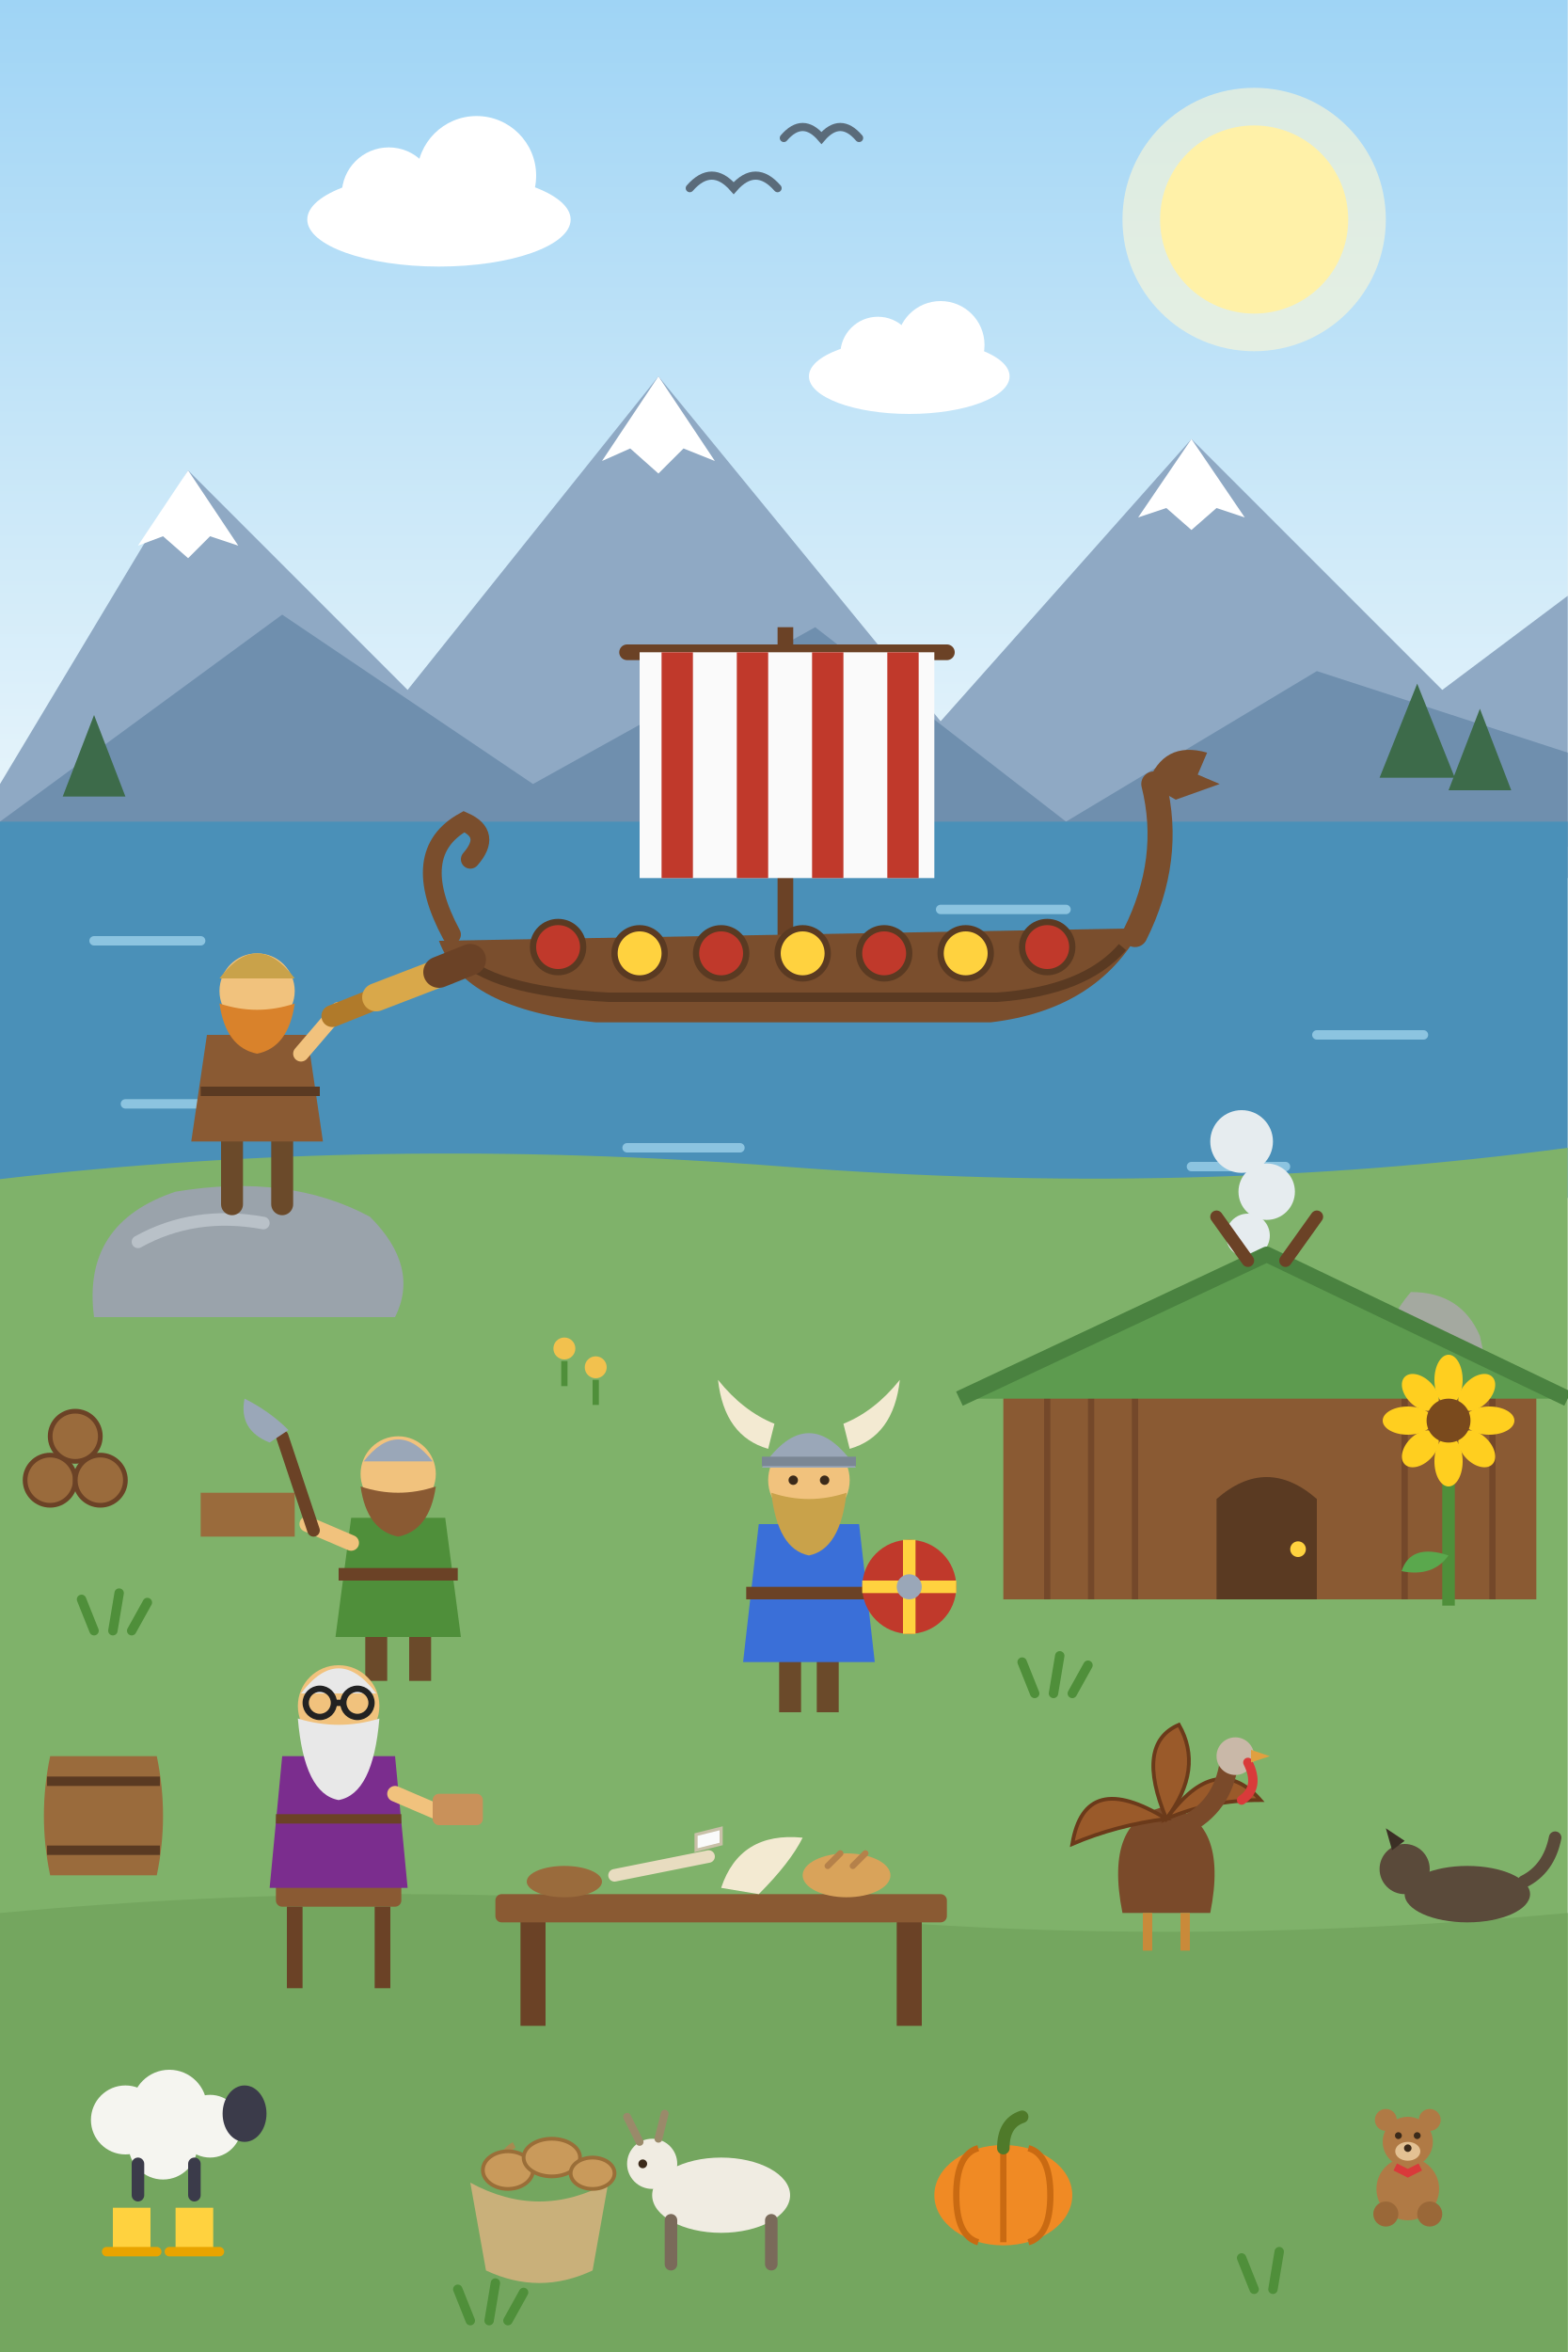
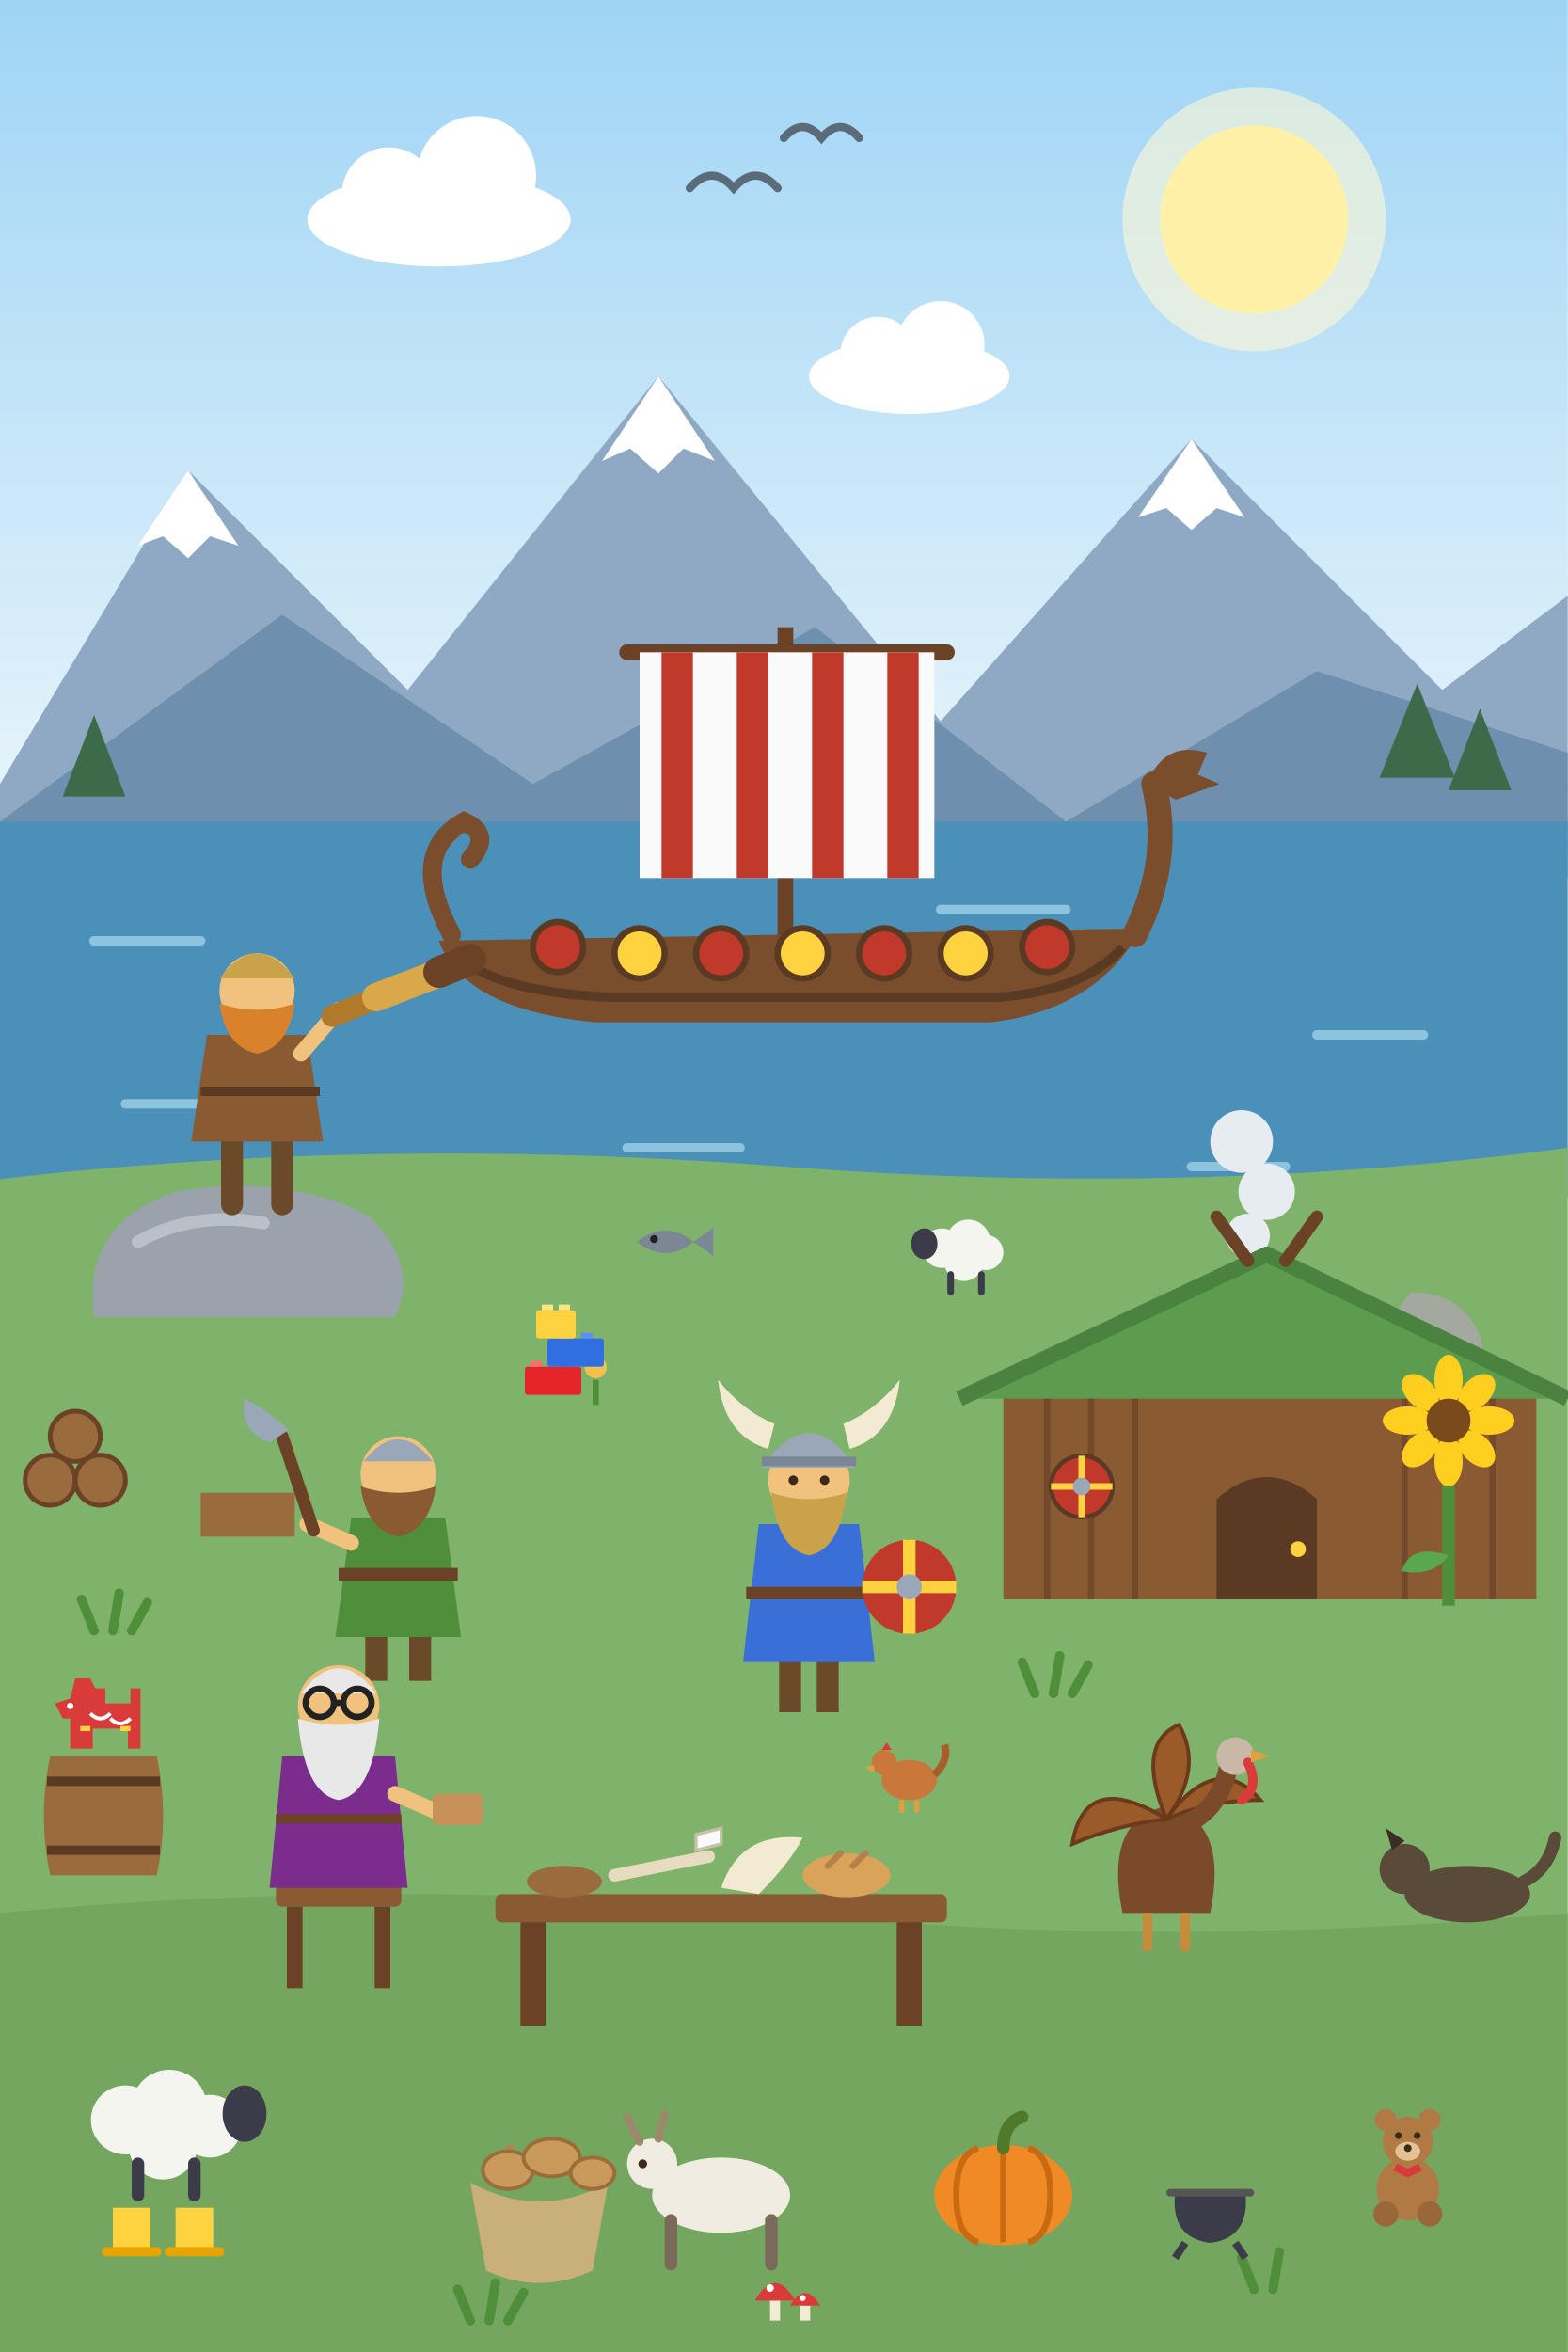
<svg xmlns="http://www.w3.org/2000/svg" width="500" height="750" viewBox="0 0 500 750">
  <defs>
    <linearGradient id="sky" x1="0" y1="0" x2="0" y2="1">
      <stop offset="0" stop-color="#9fd4f5" />
      <stop offset="1" stop-color="#eaf6fb" />
    </linearGradient>
  </defs>
  <rect width="500" height="270" fill="url(#sky)" />
  <circle cx="400" cy="70" r="42" fill="#fff8d6" opacity="0.6" />
  <g data-anim="sun" fill="#fff1a8">
    <circle cx="400" cy="70" r="30" />
  </g>
  <g data-anim="clouds" fill="#fff">
    <ellipse cx="140" cy="70" rx="42" ry="15" />
    <circle cx="124" cy="62" r="15" />
    <circle cx="152" cy="56" r="19" />
    <ellipse cx="290" cy="120" rx="32" ry="12" />
    <circle cx="280" cy="113" r="12" />
    <circle cx="300" cy="110" r="14" />
  </g>
  <g data-anim="gulls">
    <path d="M220 60q7-8 14 0q7-8 14 0M250 44q6-7 12 0q6-7 12 0" fill="none" stroke="#5a6b7a" stroke-width="2.6" stroke-linecap="round" />
  </g>
  <path d="M0 250L60 150 130 220 210 120 300 230 380 140 460 220 500 190V270H0Z" fill="#8fa9c4" />
  <g fill="#fff">
    <path d="M60 150l-16 24 8-3 8 7 7-7 9 3Z" />
    <path d="M210 120l-18 27 9-4 9 8 8-8 10 4Z" />
    <path d="M380 140l-17 25 9-3 8 7 8-7 9 3Z" />
  </g>
  <path d="M0 262L90 196 170 250 260 200 340 262 420 214 500 240V280H0Z" fill="#6f8fae" />
  <g fill="#3d6b4a">
    <path d="M440 248l12-30 12 30Z" />
    <path d="M462 252l10-26 10 26Z" />
    <path d="M20 254l10-26 10 26Z" />
  </g>
  <rect y="262" width="500" height="120" fill="#4a90b8" />
  <g data-anim="water">
    <path d="M30 300h34M300 290h40M420 330h34M40 352h26M200 366h36M380 372h30" stroke="#8cc4e0" stroke-width="3" stroke-linecap="round" />
  </g>
  <g data-anim="longship">
    <rect x="248" y="200" width="5" height="104" fill="#6b4226" />
    <path d="M200 208h102" stroke="#6b4226" stroke-width="5" stroke-linecap="round" />
    <rect x="204" y="208" width="94" height="72" fill="#fafafa" />
    <path d="M216 208v72M240 208v72M264 208v72M288 208v72" stroke="#c0392b" stroke-width="10" />
    <path d="M140 300q8 22 50 26h126q34-4 48-30Z" fill="#7a4e2d" />
    <path d="M146 304q10 12 48 14h124q28-2 40-16" fill="none" stroke="#5a3a22" stroke-width="3" />
    <path d="M362 298q12-24 6-48" fill="none" stroke="#7a4e2d" stroke-width="8" stroke-linecap="round" />
    <path d="M366 250q5-14 19-10l-3 7 7 3-14 5Z" fill="#7a4e2d" />
    <path d="M144 298q-14-26 4-36q9 4 2 12" fill="none" stroke="#7a4e2d" stroke-width="6" stroke-linecap="round" />
    <g stroke="#5a3a22" stroke-width="2">
      <circle cx="178" cy="302" r="8" fill="#c0392b" />
      <circle cx="204" cy="304" r="8" fill="#ffd23f" />
      <circle cx="230" cy="304" r="8" fill="#c0392b" />
      <circle cx="256" cy="304" r="8" fill="#ffd23f" />
      <circle cx="282" cy="304" r="8" fill="#c0392b" />
      <circle cx="308" cy="304" r="8" fill="#ffd23f" />
      <circle cx="334" cy="302" r="8" fill="#c0392b" />
    </g>
  </g>
  <path d="M0 376q120-14 250-4t250-6V750H0Z" fill="#7fb26a" />
  <path d="M0 610q130-12 250 0t250 0V750H0Z" fill="#74a65f" />
  <path d="M30 520l-4-10M36 520l2-12M42 520l5-9M330 540l-4-10M336 540l2-12M342 540l5-9M150 740l-4-10M156 740l2-12M162 740l5-9M400 730l-4-10M406 730l2-12" stroke="#4f8f3a" stroke-width="3" stroke-linecap="round" />
  <path d="M30 420q-4-30 26-40q36-6 62 8q16 16 8 32Z" fill="#9aa3ab" />
  <path d="M44 396q18-10 40-6" stroke="#b9c1c8" stroke-width="4" fill="none" stroke-linecap="round" />
  <path d="M74 384v-22M90 384v-22" stroke="#6b4a2a" stroke-width="7" stroke-linecap="round" />
  <path d="M66 330h32l5 34h-42Z" fill="#8a5a33" />
  <path d="M64 348h38" stroke="#5a3a22" stroke-width="3" />
  <circle cx="82" cy="316" r="12" fill="#f1c27d" />
  <path d="M70 320q12 4 24 0q-2 14-12 16q-10-2-12-16Z" fill="#d9822b" />
  <path d="M70 312q12-16 24 0Z" fill="#c9a24a" />
  <path d="M96 336l12-14" stroke="#f1c27d" stroke-width="5" stroke-linecap="round" />
  <path d="M440 470q-6-40 10-58q16 0 22 14q6 26 0 44Z" fill="#a4a9a0" />
  <path d="M452 426q8 10 2 20q-6 8 2 16M462 432l-6 6" stroke="#c0392b" stroke-width="2.4" fill="none" stroke-linecap="round" />
  <g data-anim="smoke" fill="#e6ecef">
    <circle cx="398" cy="394" r="7" />
    <circle cx="404" cy="380" r="9" />
    <circle cx="396" cy="364" r="10" />
  </g>
  <rect x="320" y="440" width="170" height="70" fill="#8a5a33" />
  <path d="M334 440v70M348 440v70M362 440v70M448 440v70M462 440v70M476 440v70" stroke="#74482a" stroke-width="2" />
  <path d="M306 446L404 400 500 446Z" fill="#5d9b4f" />
  <path d="M306 446L404 400 500 446" fill="none" stroke="#4a8240" stroke-width="5" stroke-linejoin="round" />
  <path d="M398 402l-10-14M410 402l10-14" stroke="#6b4226" stroke-width="4" stroke-linecap="round" />
  <path d="M388 510v-32q16-14 32 0v32Z" fill="#5a3a22" />
  <circle cx="414" cy="494" r="2.5" fill="#ffd23f" />
  <path d="M252 528v18M264 528v18" stroke="#6b4a2a" stroke-width="7" />
  <path d="M242 486h32l5 44h-42Z" fill="#3a6fd8" />
  <path d="M238 508h40" stroke="#6b4226" stroke-width="4" />
  <circle cx="290" cy="506" r="15" fill="#c0392b" />
  <path d="M290 491v30M275 506h30" stroke="#ffd23f" stroke-width="4" />
  <circle cx="290" cy="506" r="4" fill="#9aa7b8" />
  <circle cx="258" cy="472" r="13" fill="#f1c27d" />
  <path d="M246 476q12 4 24 0q-2 18-12 20q-10-2-12-20Z" fill="#c9a24a" />
  <circle cx="253" cy="472" r="1.5" fill="#3b2a1a" />
  <circle cx="263" cy="472" r="1.5" fill="#3b2a1a" />
  <g fill="#9a6b3c" stroke="#6b4226" stroke-width="1.5">
    <circle cx="16" cy="472" r="8" />
    <circle cx="32" cy="472" r="8" />
    <circle cx="24" cy="458" r="8" />
  </g>
  <rect x="64" y="476" width="30" height="14" fill="#9a6b3c" />
  <path d="M120 520v16M134 520v16" stroke="#6b4a2a" stroke-width="7" />
  <path d="M112 484h30l5 38h-40Z" fill="#4f8f3a" />
  <path d="M108 502h38" stroke="#6b4226" stroke-width="4" />
  <circle cx="127" cy="470" r="12" fill="#f1c27d" />
  <path d="M115 474q12 4 24 0q-2 14-12 16q-10-2-12-16Z" fill="#8a5a33" />
  <path d="M116 466q11-14 22 0Z" fill="#9aa7b8" />
  <g data-anim="axe">
    <path d="M112 492l-14-6" stroke="#f1c27d" stroke-width="5" stroke-linecap="round" />
    <path d="M100 488l-10-30" stroke="#6b4226" stroke-width="4" stroke-linecap="round" />
    <path d="M86 460q-10-4-8-14q8 4 14 10Z" fill="#9aa7b8" />
  </g>
  <rect x="166" y="612" width="8" height="34" fill="#6b4226" />
  <rect x="286" y="612" width="8" height="34" fill="#6b4226" />
  <rect x="158" y="604" width="144" height="9" rx="2" fill="#8a5a33" />
  <ellipse cx="270" cy="598" rx="14" ry="7" fill="#d9a35a" />
  <path d="M264 595l4-4M272 595l4-4" stroke="#b5814a" stroke-width="2" stroke-linecap="round" />
  <path d="M230 602q6-18 26-16q-4 8-14 18Z" fill="#f3ead2" />
  <ellipse cx="180" cy="600" rx="12" ry="5" fill="#9a6b3c" />
  <rect x="88" y="600" width="40" height="8" rx="2" fill="#8a5a33" />
  <path d="M94 608v26M122 608v26" stroke="#6b4226" stroke-width="5" />
  <path d="M90 560h36l4 42h-44Z" fill="#7b2d8e" />
  <path d="M88 580h40" stroke="#6b4226" stroke-width="3" />
  <circle cx="108" cy="544" r="13" fill="#f1c27d" />
  <path d="M95 548q13 4 26 0q-2 24-13 26q-11-2-13-26Z" fill="#e8e8e8" />
  <path d="M96 540q12-16 24 0" fill="#e8e8e8" />
  <path d="M126 572l14 6" stroke="#f1c27d" stroke-width="5" stroke-linecap="round" />
  <rect x="138" y="572" width="16" height="10" rx="2" fill="#c9915a" />
  <path d="M16 560q-4 19 0 38h34q4-19 0-38Z" fill="#9a6b3c" />
  <path d="M15 568h36M15 590h36" stroke="#5a3a22" stroke-width="3" />
  <g data-anim="goat">
    <ellipse cx="230" cy="700" rx="22" ry="12" fill="#f0ece2" />
    <path d="M214 708v14M246 708v14" stroke="#7a6a5a" stroke-width="4" stroke-linecap="round" />
    <circle cx="208" cy="690" r="8" fill="#f0ece2" />
    <path d="M204 683l-4-8M210 682l2-8" stroke="#9a8a6a" stroke-width="2.5" stroke-linecap="round" />
    <circle cx="205" cy="690" r="1.4" fill="#3b2a1a" />
  </g>
  <g data-anim="dog-tail">
    <path d="M486 600q8-4 10-14" fill="none" stroke="#5a4a3a" stroke-width="4" stroke-linecap="round" />
  </g>
  <ellipse cx="468" cy="604" rx="20" ry="9" fill="#5a4a3a" />
  <circle cx="448" cy="596" r="8" fill="#5a4a3a" />
  <path d="M444 590l-2-7 6 4Z" fill="#3b2f25" />
  <g data-anim="sheep">
    <g fill="#f5f5f0">
      <circle cx="40" cy="676" r="11" />
      <circle cx="54" cy="672" r="12" />
      <circle cx="67" cy="678" r="10" />
      <circle cx="52" cy="684" r="11" />
    </g>
    <path d="M44 690v10M62 690v10" stroke="#3b3b4a" stroke-width="4" stroke-linecap="round" />
    <ellipse cx="78" cy="674" rx="7" ry="9" fill="#3b3b4a" />
  </g>
  <g fill="#f2c14e">
    <circle cx="180" cy="430" r="3.5" />
    <circle cx="190" cy="436" r="3.5" />
    <circle cx="330" cy="700" r="3.5" />
  </g>
  <path d="M180 434v8M190 440v8M330 704v8" stroke="#4f8f3a" stroke-width="2" />
  <g id="telescope">
    <path d="M106 324l40-16" stroke="#b07a2a" stroke-width="7" stroke-linecap="round" />
    <path d="M120 318l26-10" stroke="#d9a84a" stroke-width="9" stroke-linecap="round" />
    <path d="M140 310l10-4" stroke="#6b4226" stroke-width="10" stroke-linecap="round" />
  </g>
  <g id="sunflower">
    <path d="M462 512v-46" stroke="#4f8f3a" stroke-width="4" />
    <path d="M462 496q-12-4-15 5q10 2 15-5Z" fill="#5aa84d" />
    <g fill="#ffcf1f">
      <ellipse cx="462" cy="440" rx="4.5" ry="8" />
      <ellipse cx="462" cy="466" rx="4.5" ry="8" />
      <ellipse cx="449" cy="453" rx="8" ry="4.5" />
      <ellipse cx="475" cy="453" rx="8" ry="4.5" />
      <ellipse cx="453" cy="444" rx="4.5" ry="7" transform="rotate(-45 453 444)" />
      <ellipse cx="471" cy="444" rx="4.5" ry="7" transform="rotate(45 471 444)" />
      <ellipse cx="453" cy="462" rx="4.5" ry="7" transform="rotate(45 453 462)" />
      <ellipse cx="471" cy="462" rx="4.5" ry="7" transform="rotate(-45 471 462)" />
    </g>
    <circle cx="462" cy="453" r="7" fill="#7a4a1d" />
  </g>
  <g id="helmet">
    <path d="M245 462q-14-4-16-22q8 10 18 14Z" fill="#f3ead2" />
    <path d="M271 462q14-4 16-22q-8 10-18 14Z" fill="#f3ead2" />
    <path d="M243 468q15-22 30 0Z" fill="#9aa7b8" />
    <path d="M243 466h30" stroke="#7b8794" stroke-width="3" />
  </g>
  <g id="glasses" fill="none" stroke="#222" stroke-width="2">
    <circle cx="102" cy="543" r="4.5" />
    <circle cx="114" cy="543" r="4.5" />
    <path d="M106.5 543h3" />
  </g>
  <g id="turkey" transform="translate(-40 20)">
    <path d="M398 590q-6-30 14-34q20 4 14 34Z" fill="#7a4a2a" />
    <g fill="#9a5a2a" stroke="#6b3a1a" stroke-width="1.2">
      <path d="M412 560q-26-16-30 8q14-6 30-8Z" />
      <path d="M412 560q-10-24 4-30q8 14-4 30Z" />
      <path d="M412 560q16-22 30-6q-16 0-30 6Z" />
    </g>
    <path d="M418 562q12-6 14-20" stroke="#7a4a2a" stroke-width="6" stroke-linecap="round" fill="none" />
    <circle cx="434" cy="540" r="6" fill="#c9b8a8" />
    <path d="M438 542q4 8-2 12" stroke="#d93a3a" stroke-width="3" fill="none" stroke-linecap="round" />
    <path d="M439 538l6 2-6 2Z" fill="#e0a040" />
    <path d="M406 590v12M418 590v12" stroke="#c98a3a" stroke-width="3" />
  </g>
  <g id="toothbrush">
    <path d="M196 598l30-6" stroke="#e8dcc0" stroke-width="4" stroke-linecap="round" />
    <path d="M222 590l8-2v-5l-8 2Z" fill="#fafafa" stroke="#c9c0a8" stroke-width="1" />
  </g>
  <g id="boots">
    <path d="M36 704v14h12v-14Z" fill="#ffd23f" />
    <path d="M56 704v14h12v-14Z" fill="#ffd23f" />
    <path d="M34 718h16M54 718h16" stroke="#e8a400" stroke-width="3" stroke-linecap="round" />
  </g>
  <g id="potatoes">
    <path d="M150 696q22 12 44 0l-5 28q-17 8-34 0Z" fill="#c9b07a" />
    <path d="M156 696q4-10 8-12M188 696q-4-10-8-12" stroke="#a88a50" stroke-width="2" fill="none" />
    <g fill="#c99a5b" stroke="#9a6e38" stroke-width="1.2">
      <ellipse cx="162" cy="692" rx="8" ry="6" />
      <ellipse cx="176" cy="688" rx="9" ry="6" />
      <ellipse cx="189" cy="693" rx="7" ry="5" />
    </g>
  </g>
  <g id="pumpkin">
    <ellipse cx="320" cy="700" rx="22" ry="16" fill="#f08a24" />
    <path d="M305 700q0-13 7-15M320 685v30M335 700q0-13-7-15M305 700q0 13 7 15M335 700q0 13-7 15" fill="none" stroke="#c96a12" stroke-width="2" />
    <path d="M320 685q0-8 6-10" stroke="#4f7a2a" stroke-width="4" stroke-linecap="round" fill="none" />
  </g>
  <g id="teddy">
    <circle cx="442" cy="676" r="3.5" fill="#b07a45" />
    <circle cx="456" cy="676" r="3.5" fill="#b07a45" />
    <ellipse cx="449" cy="698" rx="10" ry="10" fill="#b07a45" />
    <circle cx="449" cy="683" r="8" fill="#b07a45" />
    <ellipse cx="449" cy="686" rx="4" ry="3" fill="#e3c193" />
    <circle cx="449" cy="685" r="1.2" fill="#3b2a1a" />
    <circle cx="446" cy="681" r="1.1" fill="#3b2a1a" />
    <circle cx="452" cy="681" r="1.1" fill="#3b2a1a" />
    <path d="M445 691l4 2 4-2" stroke="#d93a3a" stroke-width="2.5" fill="none" />
    <circle cx="442" cy="706" r="4" fill="#9a6838" />
    <circle cx="456" cy="706" r="4" fill="#9a6838" />
  </g>
+   <g id="toy-bricks" transform="translate(180 434) scale(0.9) translate(0 0)">
+     <g>
+       <rect x="-14" y="2" width="20" height="10" rx="1" fill="#e5252a" />
+       <rect x="-6" y="-8" width="20" height="10" rx="1" fill="#2f6fe0" />
+       <rect x="-10" y="-18" width="14" height="10" rx="1" fill="#ffd23f" />
+       <g fill="#ff6a6a">
+         <rect x="-12" y="0" width="4" height="2" />
+         <rect x="-4" y="0" width="0" height="0" />
+       </g>
+       <g fill="#5a92f0">
+         <rect x="6" y="-10" width="4" height="2" />
+       </g>
+       <g fill="#ffe680">
+         <rect x="-8" y="-20" width="4" height="2" />
+         <rect x="-2" y="-20" width="4" height="2" />
+       </g>
+     </g>
+   </g>
+   <g id="dala-horse" transform="translate(32 548) scale(0.8) translate(0 0)">
+     <g>
+       <path d="M-12 12v-12h-3l-3-6 6-2 2-8h6l2 4h4v6h10v-6h4v24h-5v-8h-14v8Z" fill="#d93a3a" />
+       <path d="M-4 -2q4 4 8 0M4 0q4 4 8 0" stroke="#fff" stroke-width="1.5" fill="none" />
+       <path d="M-8 4h4M8 4h4" stroke="#ffd23f" stroke-width="2" />
+       <circle cx="-12" cy="-5" r="1.3" fill="#fff" />
+     </g>
+   </g>
+   <g transform="translate(345 474) scale(0.7) translate(0 0)">
+     <g>
+       <circle cx="0" cy="0" r="14" fill="#c0392b" stroke="#5a3a22" stroke-width="2" />
+       <path d="M0 -14v28M-14 0h28" stroke="#ffd23f" stroke-width="3" />
+       <circle cx="0" cy="0" r="4" fill="#9aa7b8" />
+     </g>
+   </g>
+   <g transform="translate(214 396) scale(0.9) translate(0 0)">
+     <g>
+       <path d="M-12 0q10-8 20 0q-10 8-20 0ZM8 0l7-5v10Z" fill="#7b8794" />
+       <circle cx="-6" cy="-1" r="1.4" fill="#222" />
+     </g>
+   </g>
+   <g transform="translate(290 566) scale(0.8) translate(0 0)">
+     <g>
+       <ellipse cx="0" cy="2" rx="11" ry="8" fill="#c9773a" />
+       <circle cx="-10" cy="-5" r="5" fill="#c9773a" />
+       <path d="M-14 -4l-4 1 4 2Z" fill="#e0a040" />
+       <path d="M-11 -10l2-3 2 3Z" fill="#d93a3a" />
+       <path d="M10 0q6-6 4-12" fill="none" stroke="#a85e2a" stroke-width="3" />
+       <path d="M-3 10v5M3 10v5" stroke="#e0a040" stroke-width="2" />
+     </g>
+   </g>
+   <g transform="translate(386 704) scale(0.8) translate(0 0)">
+     <g>
+       <path d="M-14 -6h28q2 18-14 20q-16-2-14-20Z" fill="#3b3b4a" />
+       <path d="M-16 -6h32" stroke="#555" stroke-width="3" stroke-linecap="round" />
+       <path d="M-10 14l-4 6M10 14l4 6" stroke="#3b3b4a" stroke-width="3" />
+     </g>
+   </g>
+   <g transform="translate(306 398) scale(0.7) translate(0 0)">
+     <g>
+       <g fill="#f5f5f0">
+         <circle cx="-8" cy="0" r="9" />
+         <circle cx="4" cy="-3" r="10" />
+         <circle cx="12" cy="2" r="8" />
+         <circle cx="2" cy="6" r="9" />
+       </g>
+       <path d="M-4 12v8M10 12v8" stroke="#3b3b4a" stroke-width="3" stroke-linecap="round" />
+       <ellipse cx="-16" cy="-2" rx="6" ry="7" fill="#3b3b4a" />
+     </g>
+   </g>
+   <g transform="translate(252 732) scale(0.8) translate(0 0)">
+     <g>
+       <path d="M-6 10v-8M6 10v-6" stroke="#f3ead2" stroke-width="4" />
+       <path d="M-14 2q8-14 16 0Z" fill="#d93a3a" />
+       <path d="M0 4q6-10 12 0Z" fill="#d93a3a" />
+       <circle cx="-8" cy="-3" r="1.5" fill="#fff" />
+       <circle cx="5" cy="1" r="1.2" fill="#fff" />
+     </g>
+   </g>
</svg>
